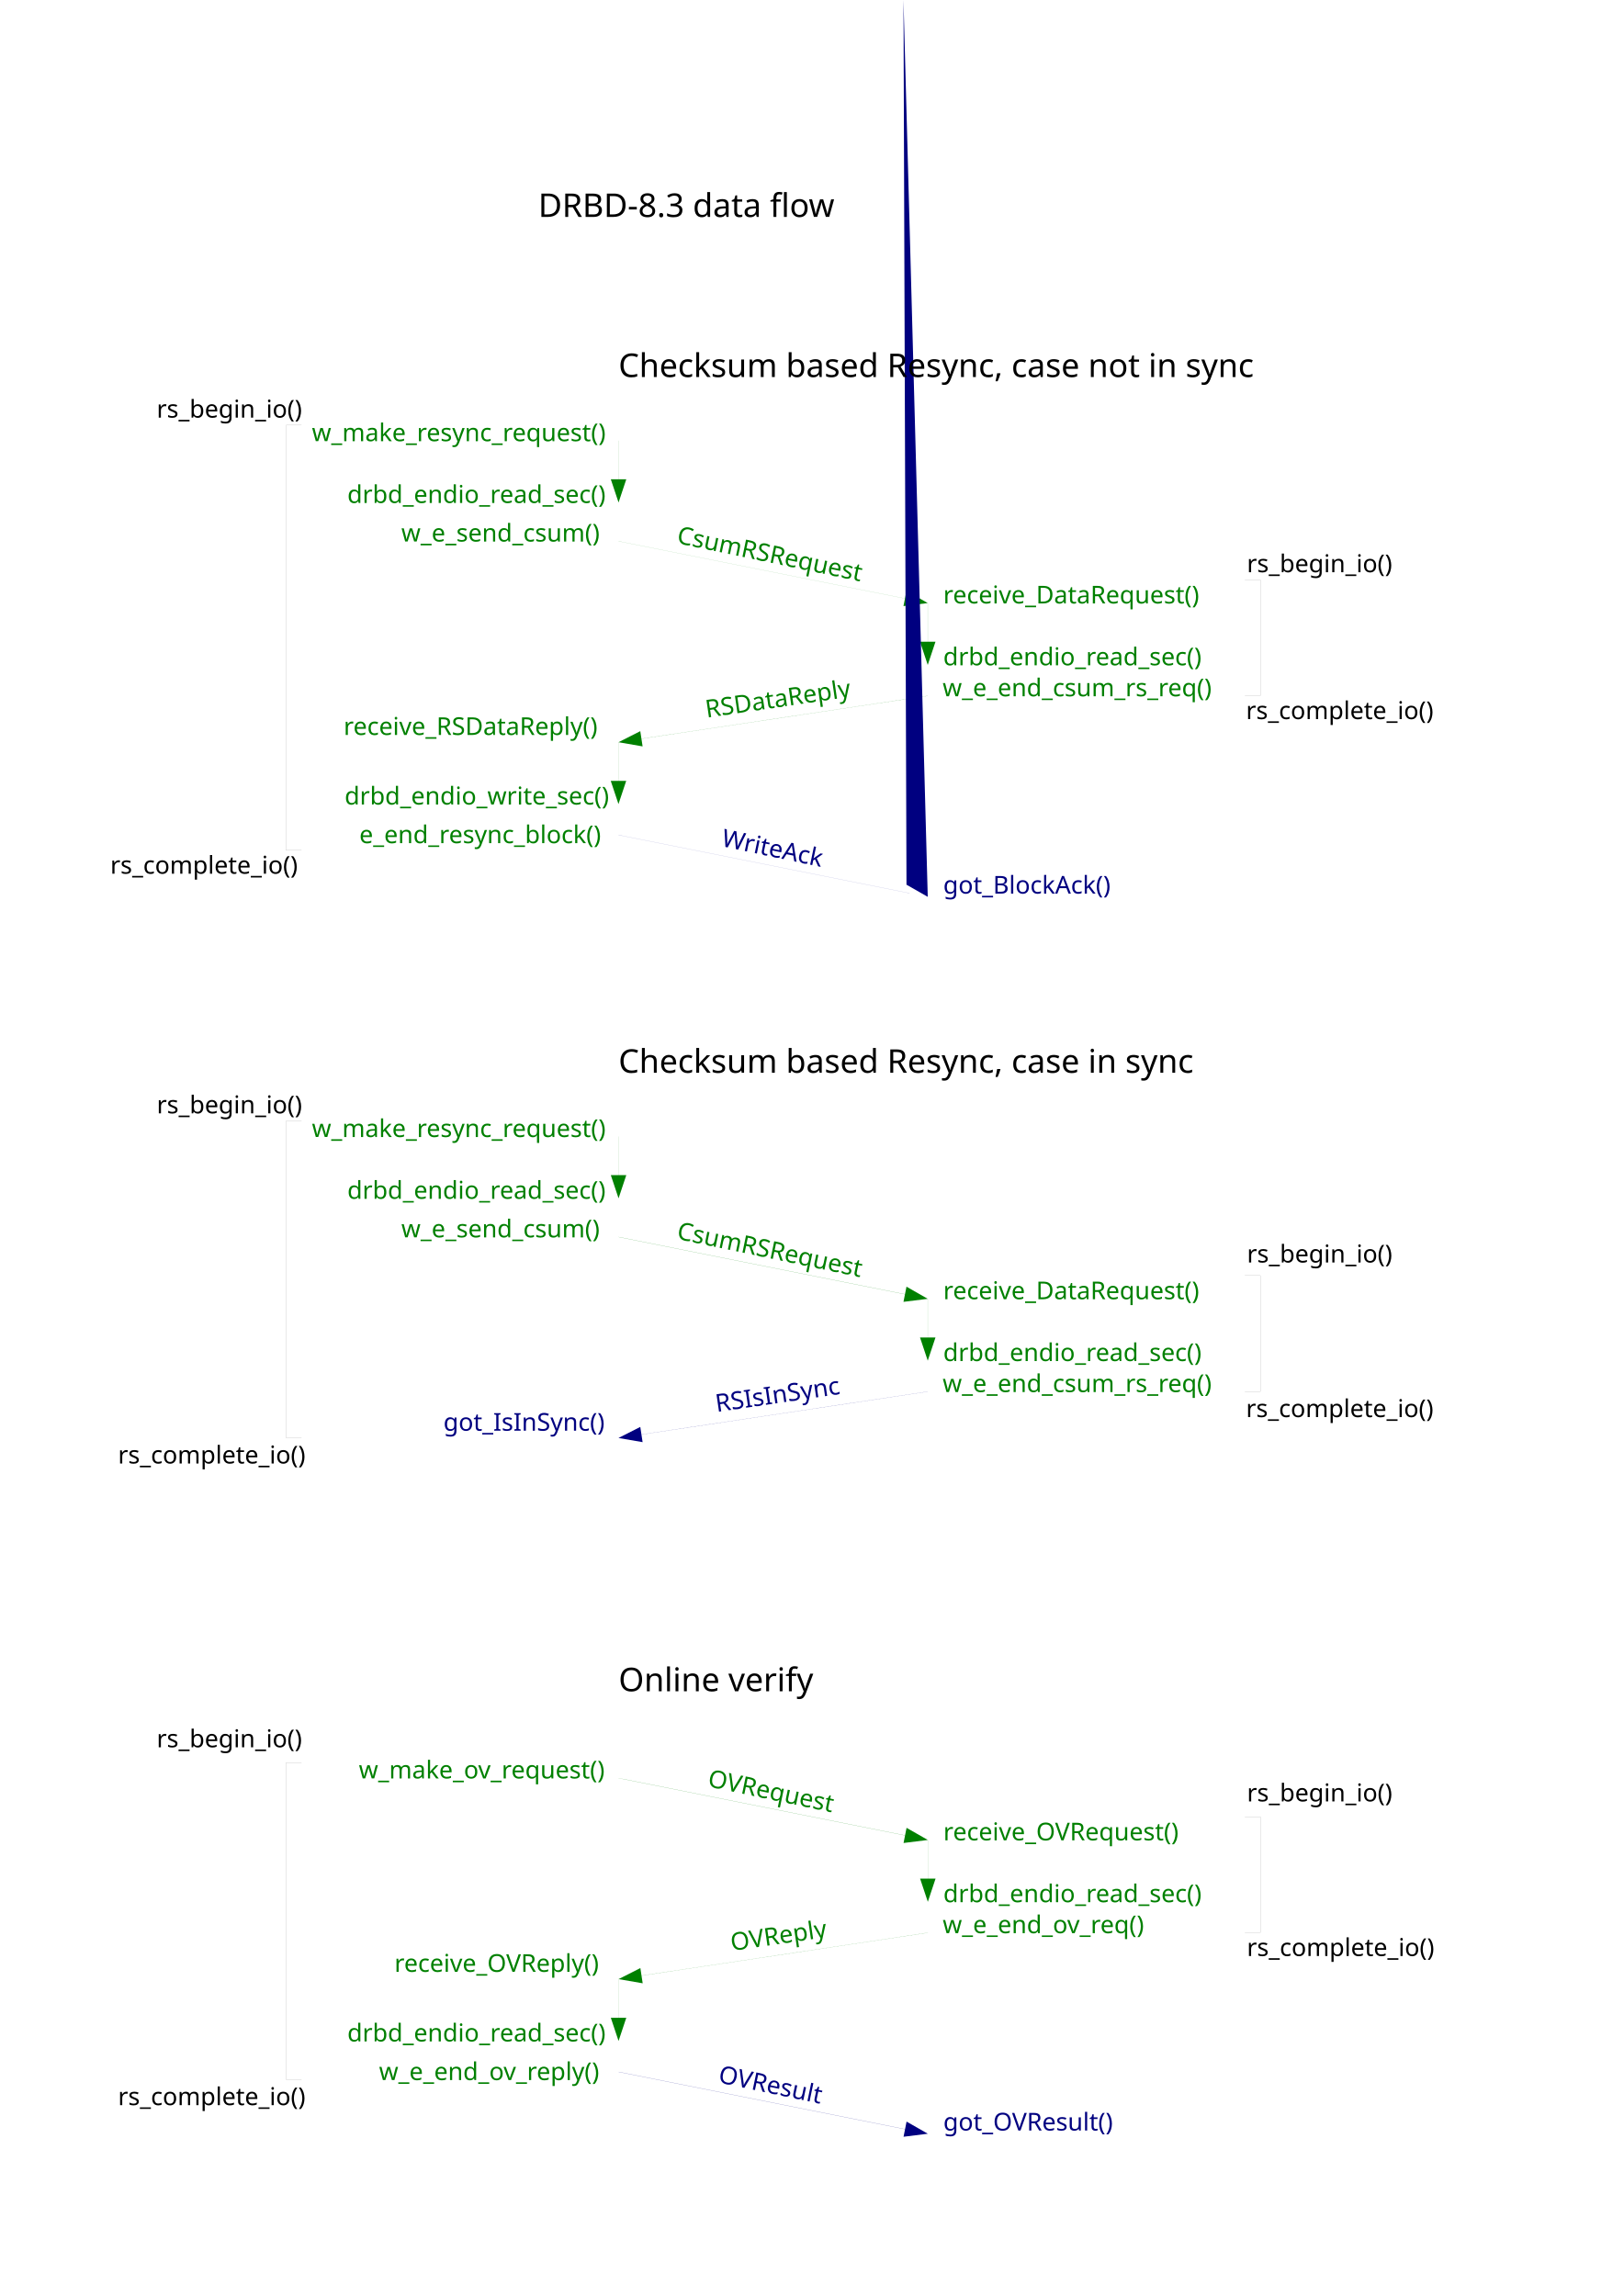
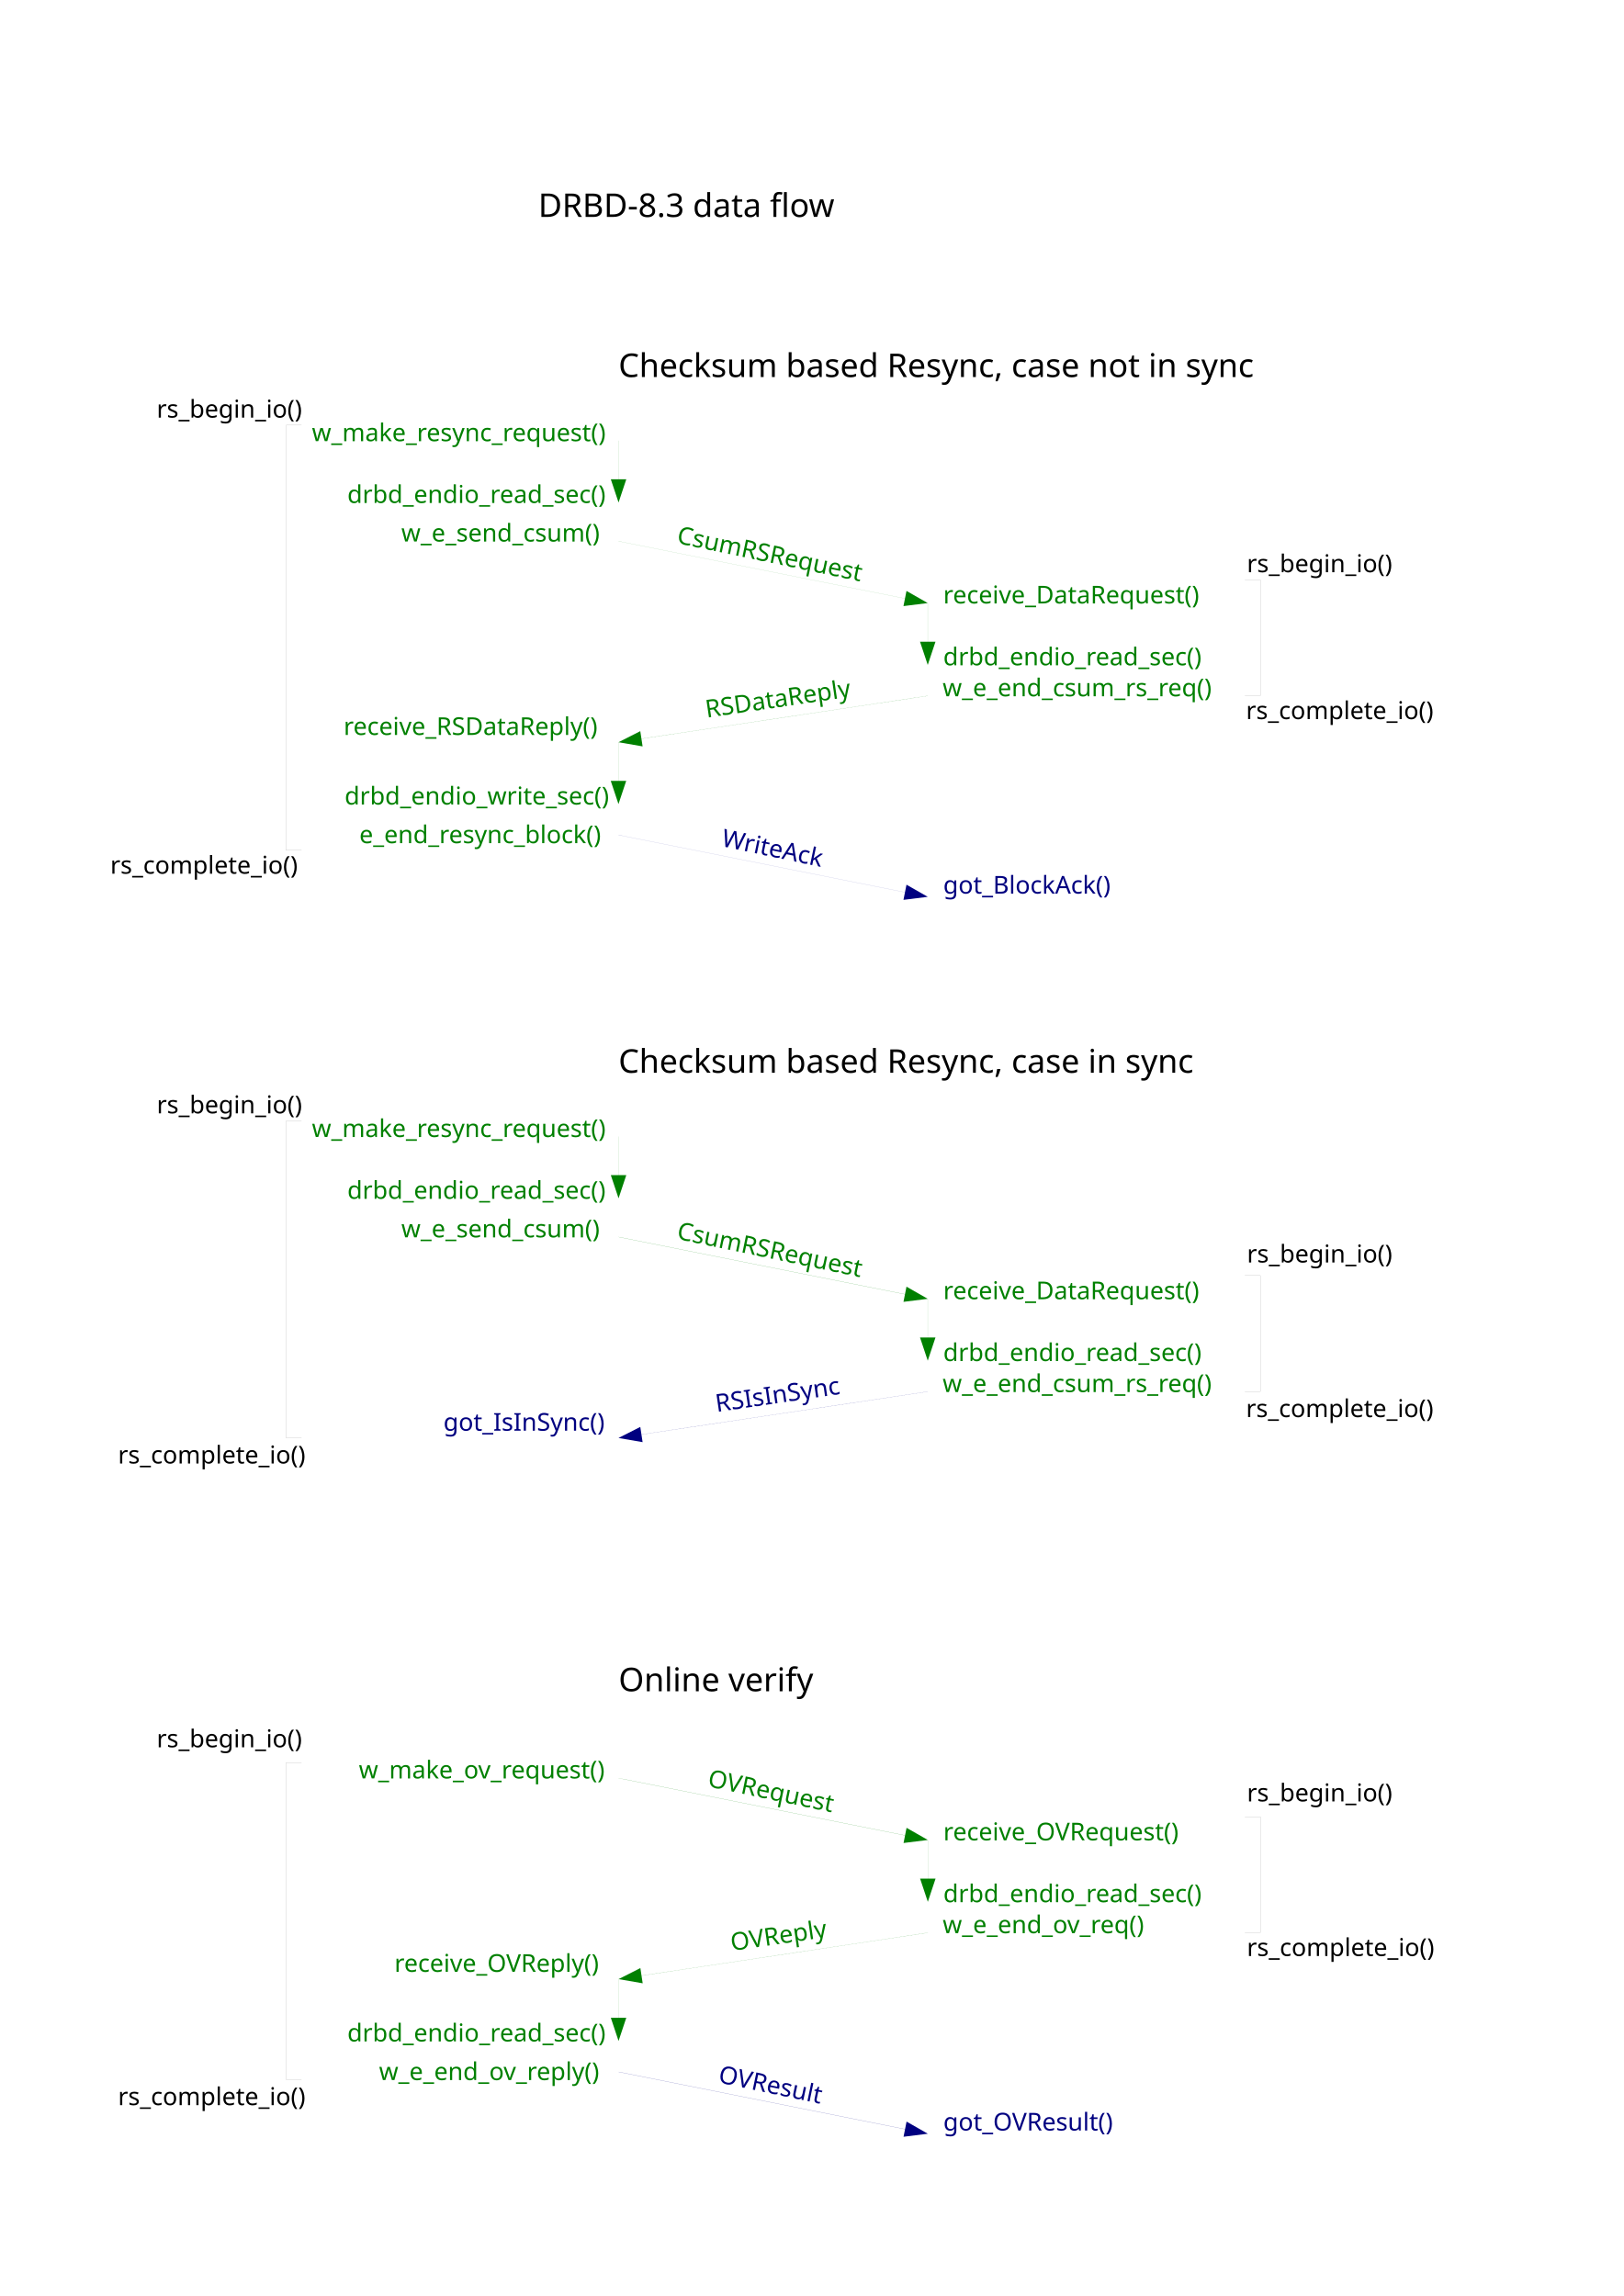
<svg xmlns="http://www.w3.org/2000/svg" version="1.0" width="210mm" height="297mm" viewBox="0 0 21000 29700" id="svg2" style="fill-rule:evenodd">
  <defs id="defs4" />
  <g id="Default" style="visibility:visible">
    </g>
  <path d="M 11999,8601 L 11899,8301 L 12099,8301 L 11999,8601 z" id="path193" style="fill:#008000;visibility:visible" />
  <path d="M 11999,7801 L 11999,8361" id="path197" style="fill:none;stroke:#008000;visibility:visible" />
  <path d="M 7999,10401 L 7899,10101 L 8099,10101 L 7999,10401 z" id="path209" style="fill:#008000;visibility:visible" />
  <path d="M 7999,9601 L 7999,10161" id="path213" style="fill:none;stroke:#008000;visibility:visible" />
  <path d="M 11999,7801 L 11685,7840 L 11724,7644 L 11999,7801 z" id="path225" style="fill:#008000;visibility:visible" />
  <path d="M 7999,7001 L 11764,7754" id="path229" style="fill:none;stroke:#008000;visibility:visible" />
  <g transform="matrix(0.9895258,-0.1443562,0.1443562,0.9895258,-1244.479,1416.514)" id="g245" style="font-size:318px;font-weight:400;fill:#008000;visibility:visible;font-family:Helvetica embedded">
    <text id="text247">
      <tspan x="9139 9368 9579 9808 9986 10075 10252 10481 10659 10837 10909" y="9284" id="tspan249">RSDataReply</tspan>
    </text>
  </g>
  <path d="M 7999,9601 L 8281,9458 L 8311,9655 L 7999,9601 z" id="path259" style="fill:#008000;visibility:visible" />
  <path d="M 11999,9001 L 8236,9565" id="path263" style="fill:none;stroke:#008000;visibility:visible" />
  <g transform="matrix(0.9788674,0.2044961,-0.2044961,0.9788674,1620.938,-1639.495)" id="g279" style="font-size:318px;font-weight:400;fill:#008000;visibility:visible;font-family:Helvetica embedded">
    <text id="text281">
      <tspan x="8743 8972 9132 9310 9573 9801 10013 10242 10419 10597 10775 10953 11114" y="7023" id="tspan283">CsumRSRequest</tspan>
    </text>
  </g>
  <text id="text297" style="font-size:318px;font-weight:400;fill:#008000;visibility:visible;font-family:Helvetica embedded">
    <tspan x="4034 4263 4440 4703 4881 5042 5219 5397 5503 5681 5842 6003 6180 6341 6519 6625 6803 6980 7158 7336 7497 7586 7692" y="5707" id="tspan299">w_make_resync_request()</tspan>
  </text>
  <text id="text313" style="font-size:318px;font-weight:400;fill:#008000;visibility:visible;font-family:Helvetica embedded">
    <tspan x="12199 12305 12483 12644 12821 12893 13054 13232 13410 13638 13816 13905 14083 14311 14489 14667 14845 15023 15184 15272 15378" y="7806" id="tspan315">receive_DataRequest()</tspan>
  </text>
  <text id="text329" style="font-size:318px;font-weight:400;fill:#008000;visibility:visible;font-family:Helvetica embedded">
    <tspan x="12199 12377 12483 12660 12838 13016 13194 13372 13549 13621 13799 13977 14083 14261 14438 14616 14794 14955 15133 15294 15399" y="8606" id="tspan331">drbd_endio_read_sec()</tspan>
  </text>
  <text id="text345" style="font-size:318px;font-weight:400;fill:#008000;visibility:visible;font-family:Helvetica embedded">
    <tspan x="12191 12420 12597 12775 12953 13131 13309 13486 13664 13825 13986 14164 14426 14604 14710 14871 15049 15154 15332 15510 15616" y="9007" id="tspan347">w_e_end_csum_rs_req()</tspan>
  </text>
  <text id="text361" style="font-size:318px;font-weight:400;fill:#008000;visibility:visible;font-family:Helvetica embedded">
    <tspan x="4444 4550 4728 4889 5066 5138 5299 5477 5655 5883 6095 6324 6501 6590 6768 6997 7175 7352 7424 7585 7691" y="9507" id="tspan363">receive_RSDataReply()</tspan>
  </text>
  <text id="text377" style="font-size:318px;font-weight:400;fill:#008000;visibility:visible;font-family:Helvetica embedded">
    <tspan x="4457 4635 4741 4918 5096 5274 5452 5630 5807 5879 6057 6235 6464 6569 6641 6730 6908 7086 7247 7425 7585 7691" y="10407" id="tspan379">drbd_endio_write_sec()</tspan>
  </text>
  <text id="text393" style="font-size:318px;font-weight:400;fill:#008000;visibility:visible;font-family:Helvetica embedded">
    <tspan x="4647 4825 5003 5180 5358 5536 5714 5820 5997 6158 6319 6497 6658 6836 7013 7085 7263 7424 7585 7691" y="10907" id="tspan395">e_end_resync_block()</tspan>
  </text>
-   <path d="M 11999,11601 L 11685.11.60 L 11724,11444 L 11999,11601 z" id="path405" style="fill:#000080;visibility:visible" />
+   <path d="M 11999,11601 L 11685,11640 L 11724,11444 L 11999,11601 z" id="path405" style="fill:#000080;visibility:visible" />
  <path d="M 7999,10801 L 11764,11554" id="path409" style="fill:none;stroke:#000080;visibility:visible" />
  <g transform="matrix(0.9788674,0.2044961,-0.2044961,0.9788674,2434.756,-1674.649)" id="g425" style="font-size:318px;font-weight:400;fill:#000080;visibility:visible;font-family:Helvetica embedded">
    <text id="text427">
      <tspan x="9320 9621 9726 9798 9887 10065 10277 10438" y="10943" id="tspan429">WriteAck</tspan>
    </text>
  </g>
  <text id="text443" style="font-size:318px;font-weight:400;fill:#000080;visibility:visible;font-family:Helvetica embedded">
    <tspan x="12199 12377 12555 12644 12821 13033 13105 13283 13444 13604 13816 13977 14138 14244" y="11559" id="tspan445">got_BlockAck()</tspan>
  </text>
  <text id="text459" style="font-size:423px;font-weight:400;fill:#000000;visibility:visible;font-family:Helvetica embedded">
    <tspan x="7999 8304 8541 8778 8990 9201 9413 9650 10001 10120 10357 10594 10806 11043 11280 11398 11703 11940 12152 12364 12601 12812 12931 13049 13261 13498 13710 13947 14065 14302 14540 14658 14777 14870 15107 15225 15437 15649 15886" y="4877" id="tspan461">Checksum based Resync, case not in sync</tspan>
  </text>
  <text id="text475" style="font-size:423px;font-weight:400;fill:#000000;visibility:visible;font-family:Helvetica embedded">
    <tspan x="6961 7266 7571 7854 8159 8299 8536 8654 8891 9010 9247 9484 9603 9840 9958 10077 10170 10407" y="2806" id="tspan477">DRBD-8.3 data flow</tspan>
  </text>
  <text id="text491" style="font-size:318px;font-weight:400;fill:#008000;visibility:visible;font-family:Helvetica embedded">
    <tspan x="5190 5419 5596 5774 5952 6113 6291 6468 6646 6824 6985 7146 7324 7586 7692" y="7005" id="tspan493">w_e_send_csum()</tspan>
  </text>
  <path d="M 11999,17601 L 11899,17301 L 12099,17301 L 11999,17601 z" id="path503" style="fill:#008000;visibility:visible" />
  <path d="M 11999,16801 L 11999,17361" id="path507" style="fill:none;stroke:#008000;visibility:visible" />
  <path d="M 11999,16801 L 11685,16840 L 11724,16644 L 11999,16801 z" id="path519" style="fill:#008000;visibility:visible" />
  <path d="M 7999,16001 L 11764,16754" id="path523" style="fill:none;stroke:#008000;visibility:visible" />
  <g transform="matrix(0.9895258,-0.1443562,0.1443562,0.9895258,-2539.581,1529.349)" id="g539" style="font-size:318px;font-weight:400;fill:#000080;visibility:visible;font-family:Helvetica embedded">
    <text id="text541">
      <tspan x="9269 9498 9709 9798 9959 10048 10226 10437 10598 10776" y="18265" id="tspan543">RSIsInSync</tspan>
    </text>
  </g>
  <path d="M 7999,18601 L 8281,18458 L 8311,18655 L 7999,18601 z" id="path553" style="fill:#000080;visibility:visible" />
  <path d="M 11999,18001 L 8236,18565" id="path557" style="fill:none;stroke:#000080;visibility:visible" />
  <g transform="matrix(0.9788674,0.2044961,-0.2044961,0.9788674,3461.403,-1449.301)" id="g573" style="font-size:318px;font-weight:400;fill:#008000;visibility:visible;font-family:Helvetica embedded">
    <text id="text575">
      <tspan x="8743 8972 9132 9310 9573 9801 10013 10242 10419 10597 10775 10953 11114" y="16023" id="tspan577">CsumRSRequest</tspan>
    </text>
  </g>
  <text id="text591" style="font-size:318px;font-weight:400;fill:#008000;visibility:visible;font-family:Helvetica embedded">
    <tspan x="12199 12305 12483 12644 12821 12893 13054 13232 13410 13638 13816 13905 14083 14311 14489 14667 14845 15023 15184 15272 15378" y="16806" id="tspan593">receive_DataRequest()</tspan>
  </text>
  <text id="text607" style="font-size:318px;font-weight:400;fill:#008000;visibility:visible;font-family:Helvetica embedded">
    <tspan x="12199 12377 12483 12660 12838 13016 13194 13372 13549 13621 13799 13977 14083 14261 14438 14616 14794 14955 15133 15294 15399" y="17606" id="tspan609">drbd_endio_read_sec()</tspan>
  </text>
  <text id="text623" style="font-size:318px;font-weight:400;fill:#008000;visibility:visible;font-family:Helvetica embedded">
    <tspan x="12191 12420 12597 12775 12953 13131 13309 13486 13664 13825 13986 14164 14426 14604 14710 14871 15049 15154 15332 15510 15616" y="18007" id="tspan625">w_e_end_csum_rs_req()</tspan>
  </text>
  <text id="text639" style="font-size:318px;font-weight:400;fill:#000080;visibility:visible;font-family:Helvetica embedded">
    <tspan x="5735 5913 6091 6180 6357 6446 6607 6696 6874 7085 7246 7424 7585 7691" y="18507" id="tspan641">got_IsInSync()</tspan>
  </text>
  <text id="text655" style="font-size:423px;font-weight:400;fill:#000000;visibility:visible;font-family:Helvetica embedded">
    <tspan x="7999 8304 8541 8778 8990 9201 9413 9650 10001 10120 10357 10594 10806 11043 11280 11398 11703 11940 12152 12364 12601 12812 12931 13049 13261 13498 13710 13947 14065 14159 14396 14514 14726 14937 15175" y="13877" id="tspan657">Checksum based Resync, case in sync</tspan>
  </text>
  <path d="M 12000,24601 L 11900,24301 L 12100,24301 L 12000,24601 z" id="path667" style="fill:#008000;visibility:visible" />
  <path d="M 12000,23801 L 12000,24361" id="path671" style="fill:none;stroke:#008000;visibility:visible" />
  <path d="M 8000,26401 L 7900,26101 L 8100,26101 L 8000,26401 z" id="path683" style="fill:#008000;visibility:visible" />
  <path d="M 8000,25601 L 8000,26161" id="path687" style="fill:none;stroke:#008000;visibility:visible" />
  <path d="M 12000,23801 L 11686,23840 L 11725,23644 L 12000,23801 z" id="path699" style="fill:#008000;visibility:visible" />
  <path d="M 8000,23001 L 11765,23754" id="path703" style="fill:none;stroke:#008000;visibility:visible" />
  <g transform="matrix(0.9895258,-0.1443562,0.1443562,0.9895258,-3543.845,1630.514)" id="g719" style="font-size:318px;font-weight:400;fill:#008000;visibility:visible;font-family:Helvetica embedded">
    <text id="text721">
      <tspan x="9464 9710 9921 10150 10328 10505 10577" y="25236" id="tspan723">OVReply</tspan>
    </text>
  </g>
  <path d="M 8000,25601 L 8282,25458 L 8312,25655 L 8000,25601 z" id="path733" style="fill:#008000;visibility:visible" />
  <path d="M 12000,25001 L 8237,25565" id="path737" style="fill:none;stroke:#008000;visibility:visible" />
  <g transform="matrix(0.9788674,0.2044961,-0.2044961,0.9788674,4918.28,-1381.213)" id="g753" style="font-size:318px;font-weight:400;fill:#008000;visibility:visible;font-family:Helvetica embedded">
    <text id="text755">
      <tspan x="9142 9388 9599 9828 10006 10183 10361 10539 10700" y="23106" id="tspan757">OVRequest</tspan>
    </text>
  </g>
  <text id="text771" style="font-size:318px;font-weight:400;fill:#008000;visibility:visible;font-family:Helvetica embedded">
    <tspan x="12200 12306 12484 12645 12822 12894 13055 13233 13411 13656 13868 14097 14274 14452 14630 14808 14969 15058 15163" y="23806" id="tspan773">receive_OVRequest()</tspan>
  </text>
  <text id="text787" style="font-size:318px;font-weight:400;fill:#008000;visibility:visible;font-family:Helvetica embedded">
    <tspan x="12200 12378 12484 12661 12839 13017 13195 13373 13550 13622 13800 13978 14084 14262 14439 14617 14795 14956 15134 15295 15400" y="24606" id="tspan789">drbd_endio_read_sec()</tspan>
  </text>
  <text id="text803" style="font-size:318px;font-weight:400;fill:#008000;visibility:visible;font-family:Helvetica embedded">
    <tspan x="12192 12421 12598 12776 12954 13132 13310 13487 13665 13843 14004 14182 14288 14465 14643 14749" y="25007" id="tspan805">w_e_end_ov_req()</tspan>
  </text>
  <text id="text819" style="font-size:318px;font-weight:400;fill:#008000;visibility:visible;font-family:Helvetica embedded">
    <tspan x="5101 5207 5385 5546 5723 5795 5956 6134 6312 6557 6769 6998 7175 7353 7425 7586 7692" y="25507" id="tspan821">receive_OVReply()</tspan>
  </text>
  <text id="text835" style="font-size:318px;font-weight:400;fill:#008000;visibility:visible;font-family:Helvetica embedded">
    <tspan x="4492 4670 4776 4953 5131 5309 5487 5665 5842 5914 6092 6270 6376 6554 6731 6909 7087 7248 7426 7587 7692" y="26407" id="tspan837">drbd_endio_read_sec()</tspan>
  </text>
  <text id="text851" style="font-size:318px;font-weight:400;fill:#008000;visibility:visible;font-family:Helvetica embedded">
    <tspan x="4902 5131 5308 5486 5664 5842 6020 6197 6375 6553 6714 6892 6998 7175 7353 7425 7586 7692" y="26907" id="tspan853">w_e_end_ov_reply()</tspan>
  </text>
  <path d="M 12000,27601 L 11686,27640 L 11725,27444 L 12000,27601 z" id="path863" style="fill:#000080;visibility:visible" />
  <path d="M 8000,26801 L 11765,27554" id="path867" style="fill:none;stroke:#000080;visibility:visible" />
  <g transform="matrix(0.9788674,0.2044961,-0.2044961,0.9788674,5704.191,-1328.312)" id="g883" style="font-size:318px;font-weight:400;fill:#000080;visibility:visible;font-family:Helvetica embedded">
    <text id="text885">
      <tspan x="9279 9525 9736 9965 10143 10303 10481 10553" y="26935" id="tspan887">OVResult</tspan>
    </text>
  </g>
  <text id="text901" style="font-size:318px;font-weight:400;fill:#000080;visibility:visible;font-family:Helvetica embedded">
    <tspan x="12200 12378 12556 12645 12822 13068 13280 13508 13686 13847 14025 14097 14185 14291" y="27559" id="tspan903">got_OVResult()</tspan>
  </text>
  <text id="text917" style="font-size:423px;font-weight:400;fill:#000000;visibility:visible;font-family:Helvetica embedded">
    <tspan x="8000 8330 8567 8660 8754 8991 9228 9346 9558 9795 9935 10028 10146" y="21877" id="tspan919">Online verify</tspan>
  </text>
  <text id="text933" style="font-size:318px;font-weight:400;fill:#008000;visibility:visible;font-family:Helvetica embedded">
    <tspan x="4641 4870 5047 5310 5488 5649 5826 6004 6182 6343 6521 6626 6804 6982 7160 7338 7499 7587 7693" y="23005" id="tspan935">w_make_ov_request()</tspan>
  </text>
  <path d="M 8000,6500 L 7900,6200 L 8100,6200 L 8000,6500 z" id="path945" style="fill:#008000;visibility:visible" />
  <path d="M 8000,5700 L 8000,6260" id="path949" style="fill:none;stroke:#008000;visibility:visible" />
  <path d="M 3900,5500 L 3700,5500 L 3700,11000 L 3900,11000" id="path961" style="fill:none;stroke:#000000;visibility:visible" />
  <path d="M 3900,14500 L 3700,14500 L 3700,18600 L 3900,18600" id="path973" style="fill:none;stroke:#000000;visibility:visible" />
  <path d="M 3900,22800 L 3700,22800 L 3700,26900 L 3900,26900" id="path985" style="fill:none;stroke:#000000;visibility:visible" />
  <text id="text1001" style="font-size:318px;font-weight:400;fill:#008000;visibility:visible;font-family:Helvetica embedded">
    <tspan x="4492 4670 4776 4953 5131 5309 5487 5665 5842 5914 6092 6270 6376 6554 6731 6909 7087 7248 7426 7587 7692" y="6506" id="tspan1003">drbd_endio_read_sec()</tspan>
  </text>
  <text id="text1017" style="font-size:318px;font-weight:400;fill:#008000;visibility:visible;font-family:Helvetica embedded">
    <tspan x="4034 4263 4440 4703 4881 5042 5219 5397 5503 5681 5842 6003 6180 6341 6519 6625 6803 6980 7158 7336 7497 7586 7692" y="14708" id="tspan1019">w_make_resync_request()</tspan>
  </text>
  <text id="text1033" style="font-size:318px;font-weight:400;fill:#008000;visibility:visible;font-family:Helvetica embedded">
    <tspan x="5190 5419 5596 5774 5952 6113 6291 6468 6646 6824 6985 7146 7324 7586 7692" y="16006" id="tspan1035">w_e_send_csum()</tspan>
  </text>
  <path d="M 8000,15501 L 7900,15201 L 8100,15201 L 8000,15501 z" id="path1045" style="fill:#008000;visibility:visible" />
  <path d="M 8000,14701 L 8000,15261" id="path1049" style="fill:none;stroke:#008000;visibility:visible" />
  <text id="text1065" style="font-size:318px;font-weight:400;fill:#008000;visibility:visible;font-family:Helvetica embedded">
    <tspan x="4492 4670 4776 4953 5131 5309 5487 5665 5842 5914 6092 6270 6376 6554 6731 6909 7087 7248 7426 7587 7692" y="15507" id="tspan1067">drbd_endio_read_sec()</tspan>
  </text>
  <path d="M 16100,9000 L 16300,9000 L 16300,7500 L 16100,7500" id="path1077" style="fill:none;stroke:#000000;visibility:visible" />
  <path d="M 16100,18000 L 16300,18000 L 16300,16500 L 16100,16500" id="path1089" style="fill:none;stroke:#000000;visibility:visible" />
  <path d="M 16100,25000 L 16300,25000 L 16300,23500 L 16100,23500" id="path1101" style="fill:none;stroke:#000000;visibility:visible" />
  <text id="text1117" style="font-size:318px;font-weight:400;fill:#000000;visibility:visible;font-family:Helvetica embedded">
    <tspan x="2026 2132 2293 2471 2648 2826 3004 3076 3254 3431 3503 3681 3787" y="5402" id="tspan1119">rs_begin_io()</tspan>
  </text>
  <text id="text1133" style="font-size:318px;font-weight:400;fill:#000000;visibility:visible;font-family:Helvetica embedded">
    <tspan x="2027 2133 2294 2472 2649 2827 3005 3077 3255 3432 3504 3682 3788" y="14402" id="tspan1135">rs_begin_io()</tspan>
  </text>
  <text id="text1149" style="font-size:318px;font-weight:400;fill:#000000;visibility:visible;font-family:Helvetica embedded">
    <tspan x="2026 2132 2293 2471 2648 2826 3004 3076 3254 3431 3503 3681 3787" y="22602" id="tspan1151">rs_begin_io()</tspan>
  </text>
  <text id="text1165" style="font-size:318px;font-weight:400;fill:#000000;visibility:visible;font-family:Helvetica embedded">
    <tspan x="1426 1532 1693 1871 2031 2209 2472 2649 2721 2899 2988 3166 3344 3416 3593 3699" y="11302" id="tspan1167">rs_complete_io()</tspan>
  </text>
  <text id="text1181" style="font-size:318px;font-weight:400;fill:#000000;visibility:visible;font-family:Helvetica embedded">
    <tspan x="1526 1632 1793 1971 2131 2309 2572 2749 2821 2999 3088 3266 3444 3516 3693 3799" y="18931" id="tspan1183">rs_complete_io()</tspan>
  </text>
  <text id="text1197" style="font-size:318px;font-weight:400;fill:#000000;visibility:visible;font-family:Helvetica embedded">
    <tspan x="1526 1632 1793 1971 2131 2309 2572 2749 2821 2999 3088 3266 3444 3516 3693 3799" y="27231" id="tspan1199">rs_complete_io()</tspan>
  </text>
  <text id="text1213" style="font-size:318px;font-weight:400;fill:#000000;visibility:visible;font-family:Helvetica embedded">
    <tspan x="16126 16232 16393 16571 16748 16926 17104 17176 17354 17531 17603 17781 17887" y="7402" id="tspan1215">rs_begin_io()</tspan>
  </text>
  <text id="text1229" style="font-size:318px;font-weight:400;fill:#000000;visibility:visible;font-family:Helvetica embedded">
    <tspan x="16127 16233 16394 16572 16749 16927 17105 17177 17355 17532 17604 17782 17888" y="16331" id="tspan1231">rs_begin_io()</tspan>
  </text>
  <text id="text1245" style="font-size:318px;font-weight:400;fill:#000000;visibility:visible;font-family:Helvetica embedded">
    <tspan x="16127 16233 16394 16572 16749 16927 17105 17177 17355 17532 17604 17782 17888" y="23302" id="tspan1247">rs_begin_io()</tspan>
  </text>
  <text id="text1261" style="font-size:318px;font-weight:400;fill:#000000;visibility:visible;font-family:Helvetica embedded">
    <tspan x="16115 16221 16382 16560 16720 16898 17161 17338 17410 17588 17677 17855 18033 18105 18282 18388" y="9302" id="tspan1263">rs_complete_io()</tspan>
  </text>
  <text id="text1277" style="font-size:318px;font-weight:400;fill:#000000;visibility:visible;font-family:Helvetica embedded">
    <tspan x="16115 16221 16382 16560 16720 16898 17161 17338 17410 17588 17677 17855 18033 18105 18282 18388" y="18331" id="tspan1279">rs_complete_io()</tspan>
  </text>
  <text id="text1293" style="font-size:318px;font-weight:400;fill:#000000;visibility:visible;font-family:Helvetica embedded">
    <tspan x="16126 16232 16393 16571 16731 16909 17172 17349 17421 17599 17688 17866 18044 18116 18293 18399" y="25302" id="tspan1295">rs_complete_io()</tspan>
  </text>
</svg>
